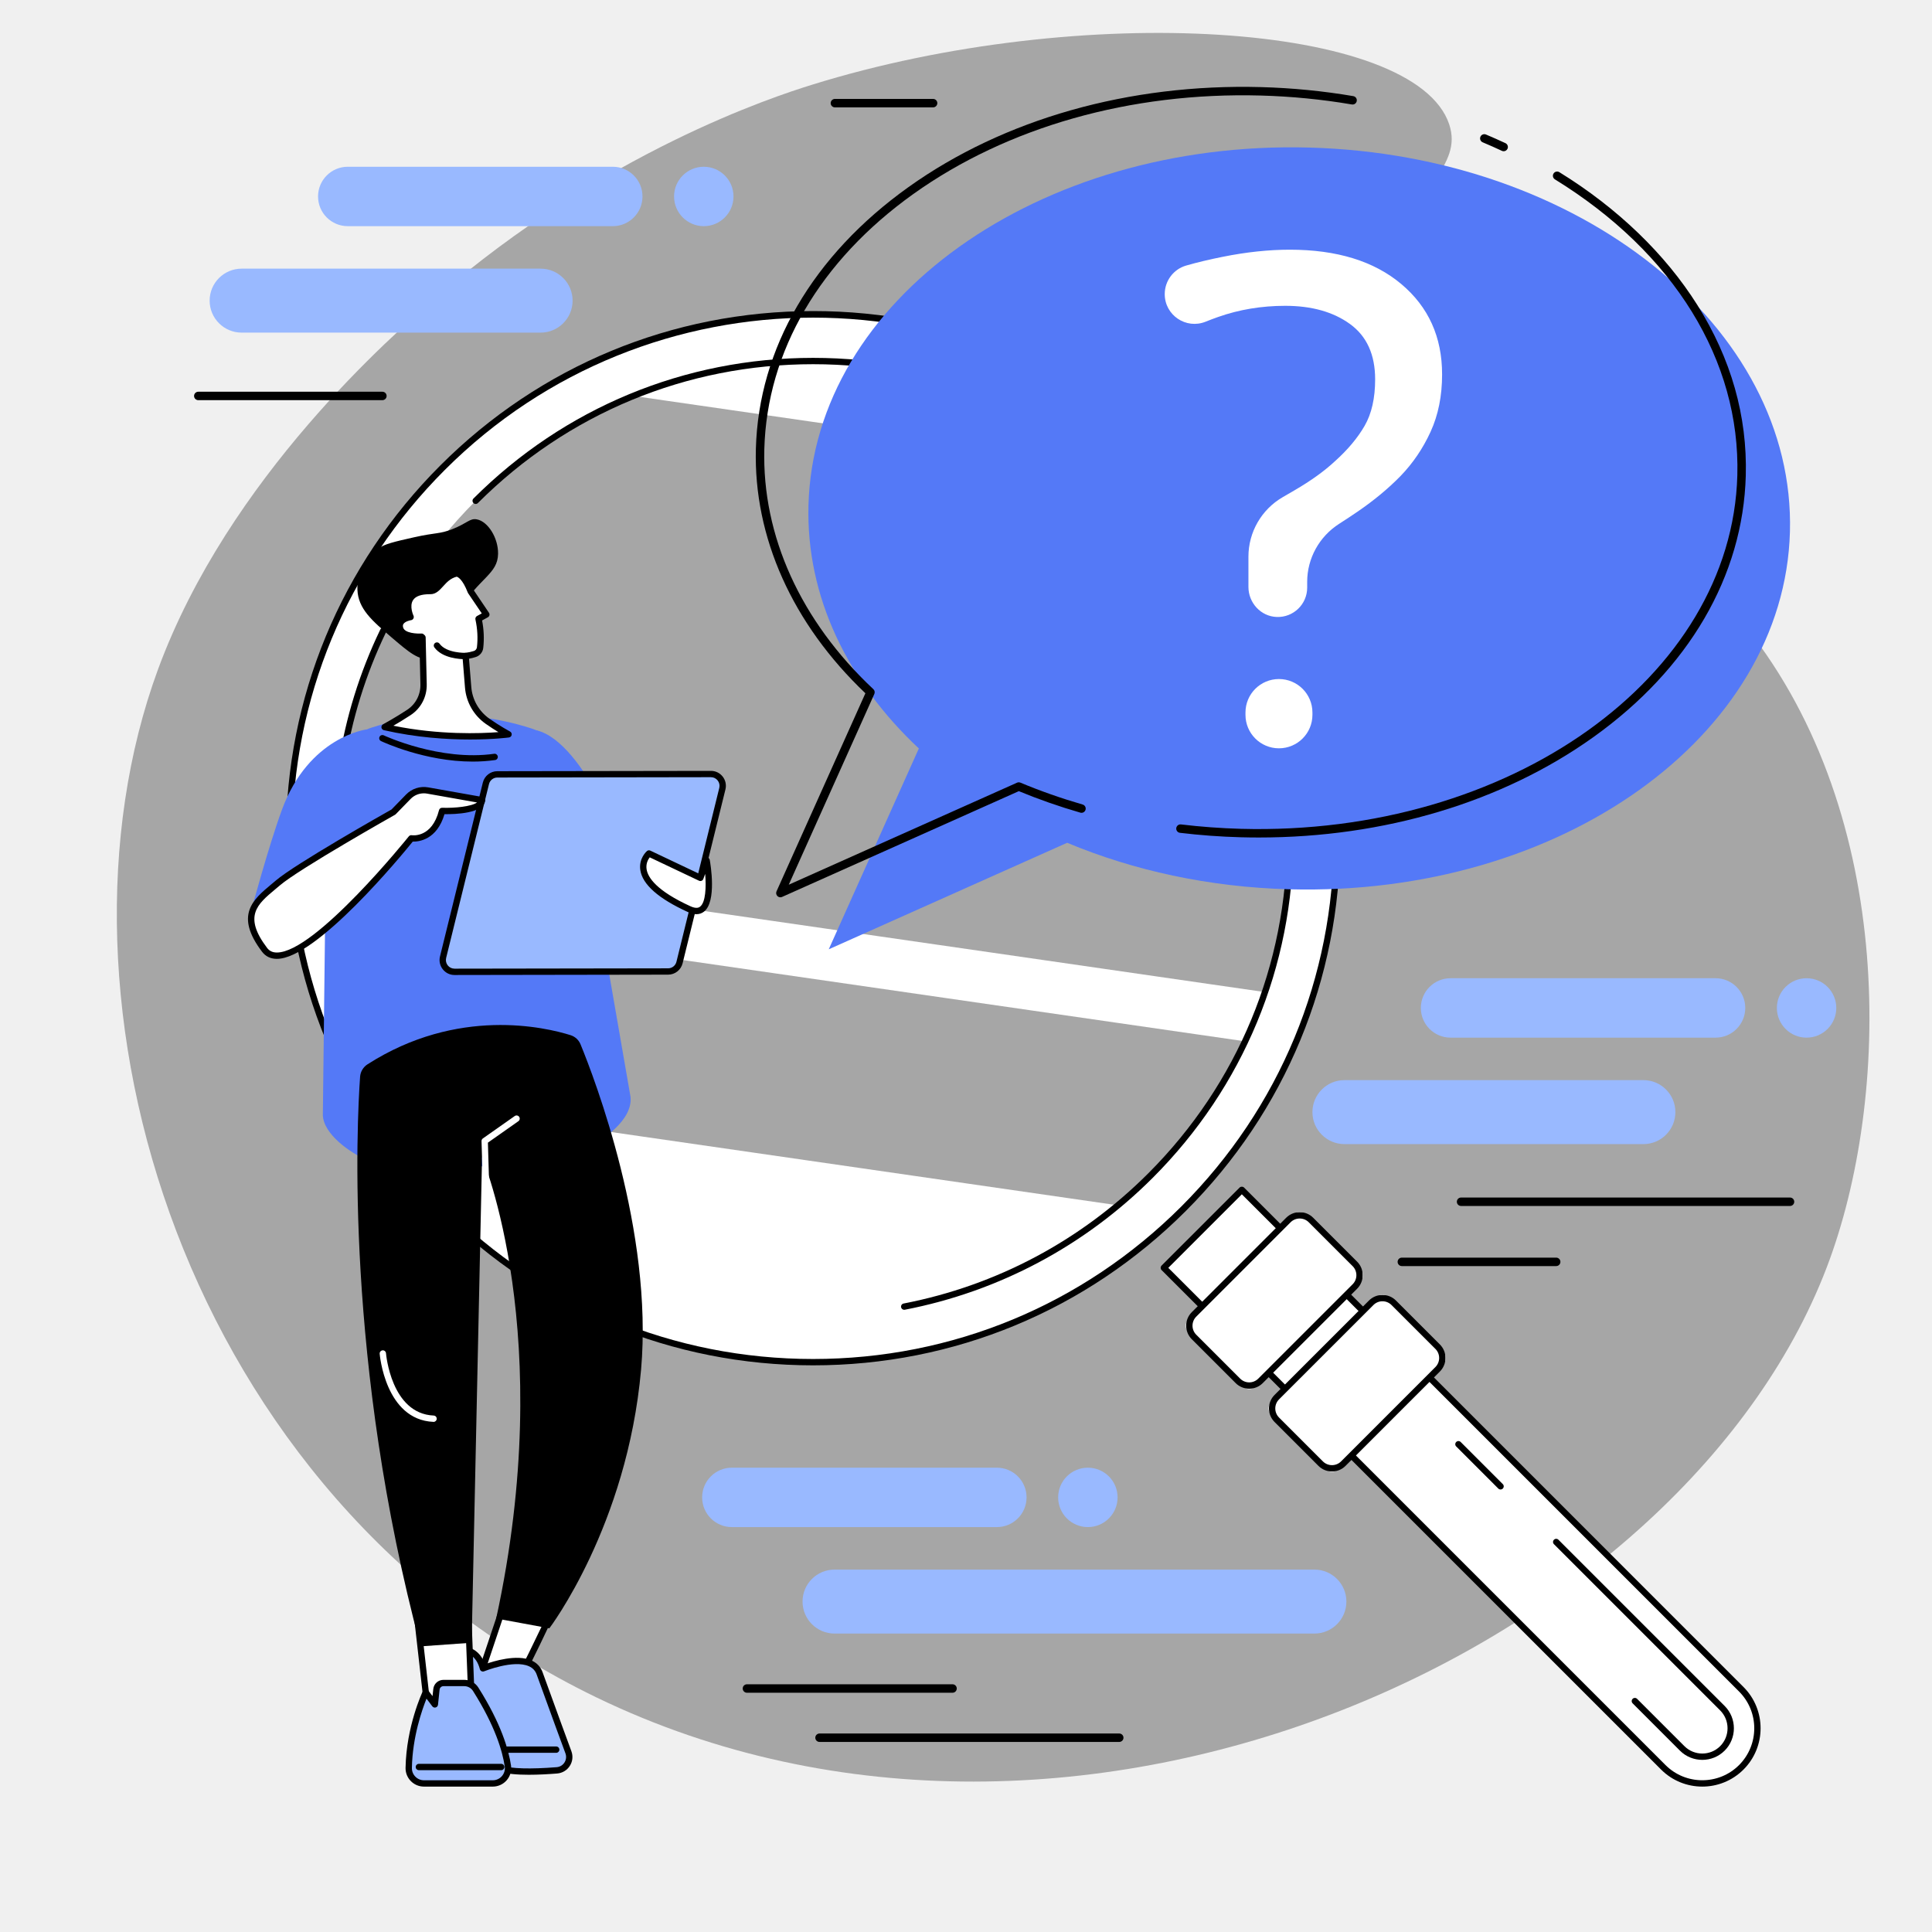
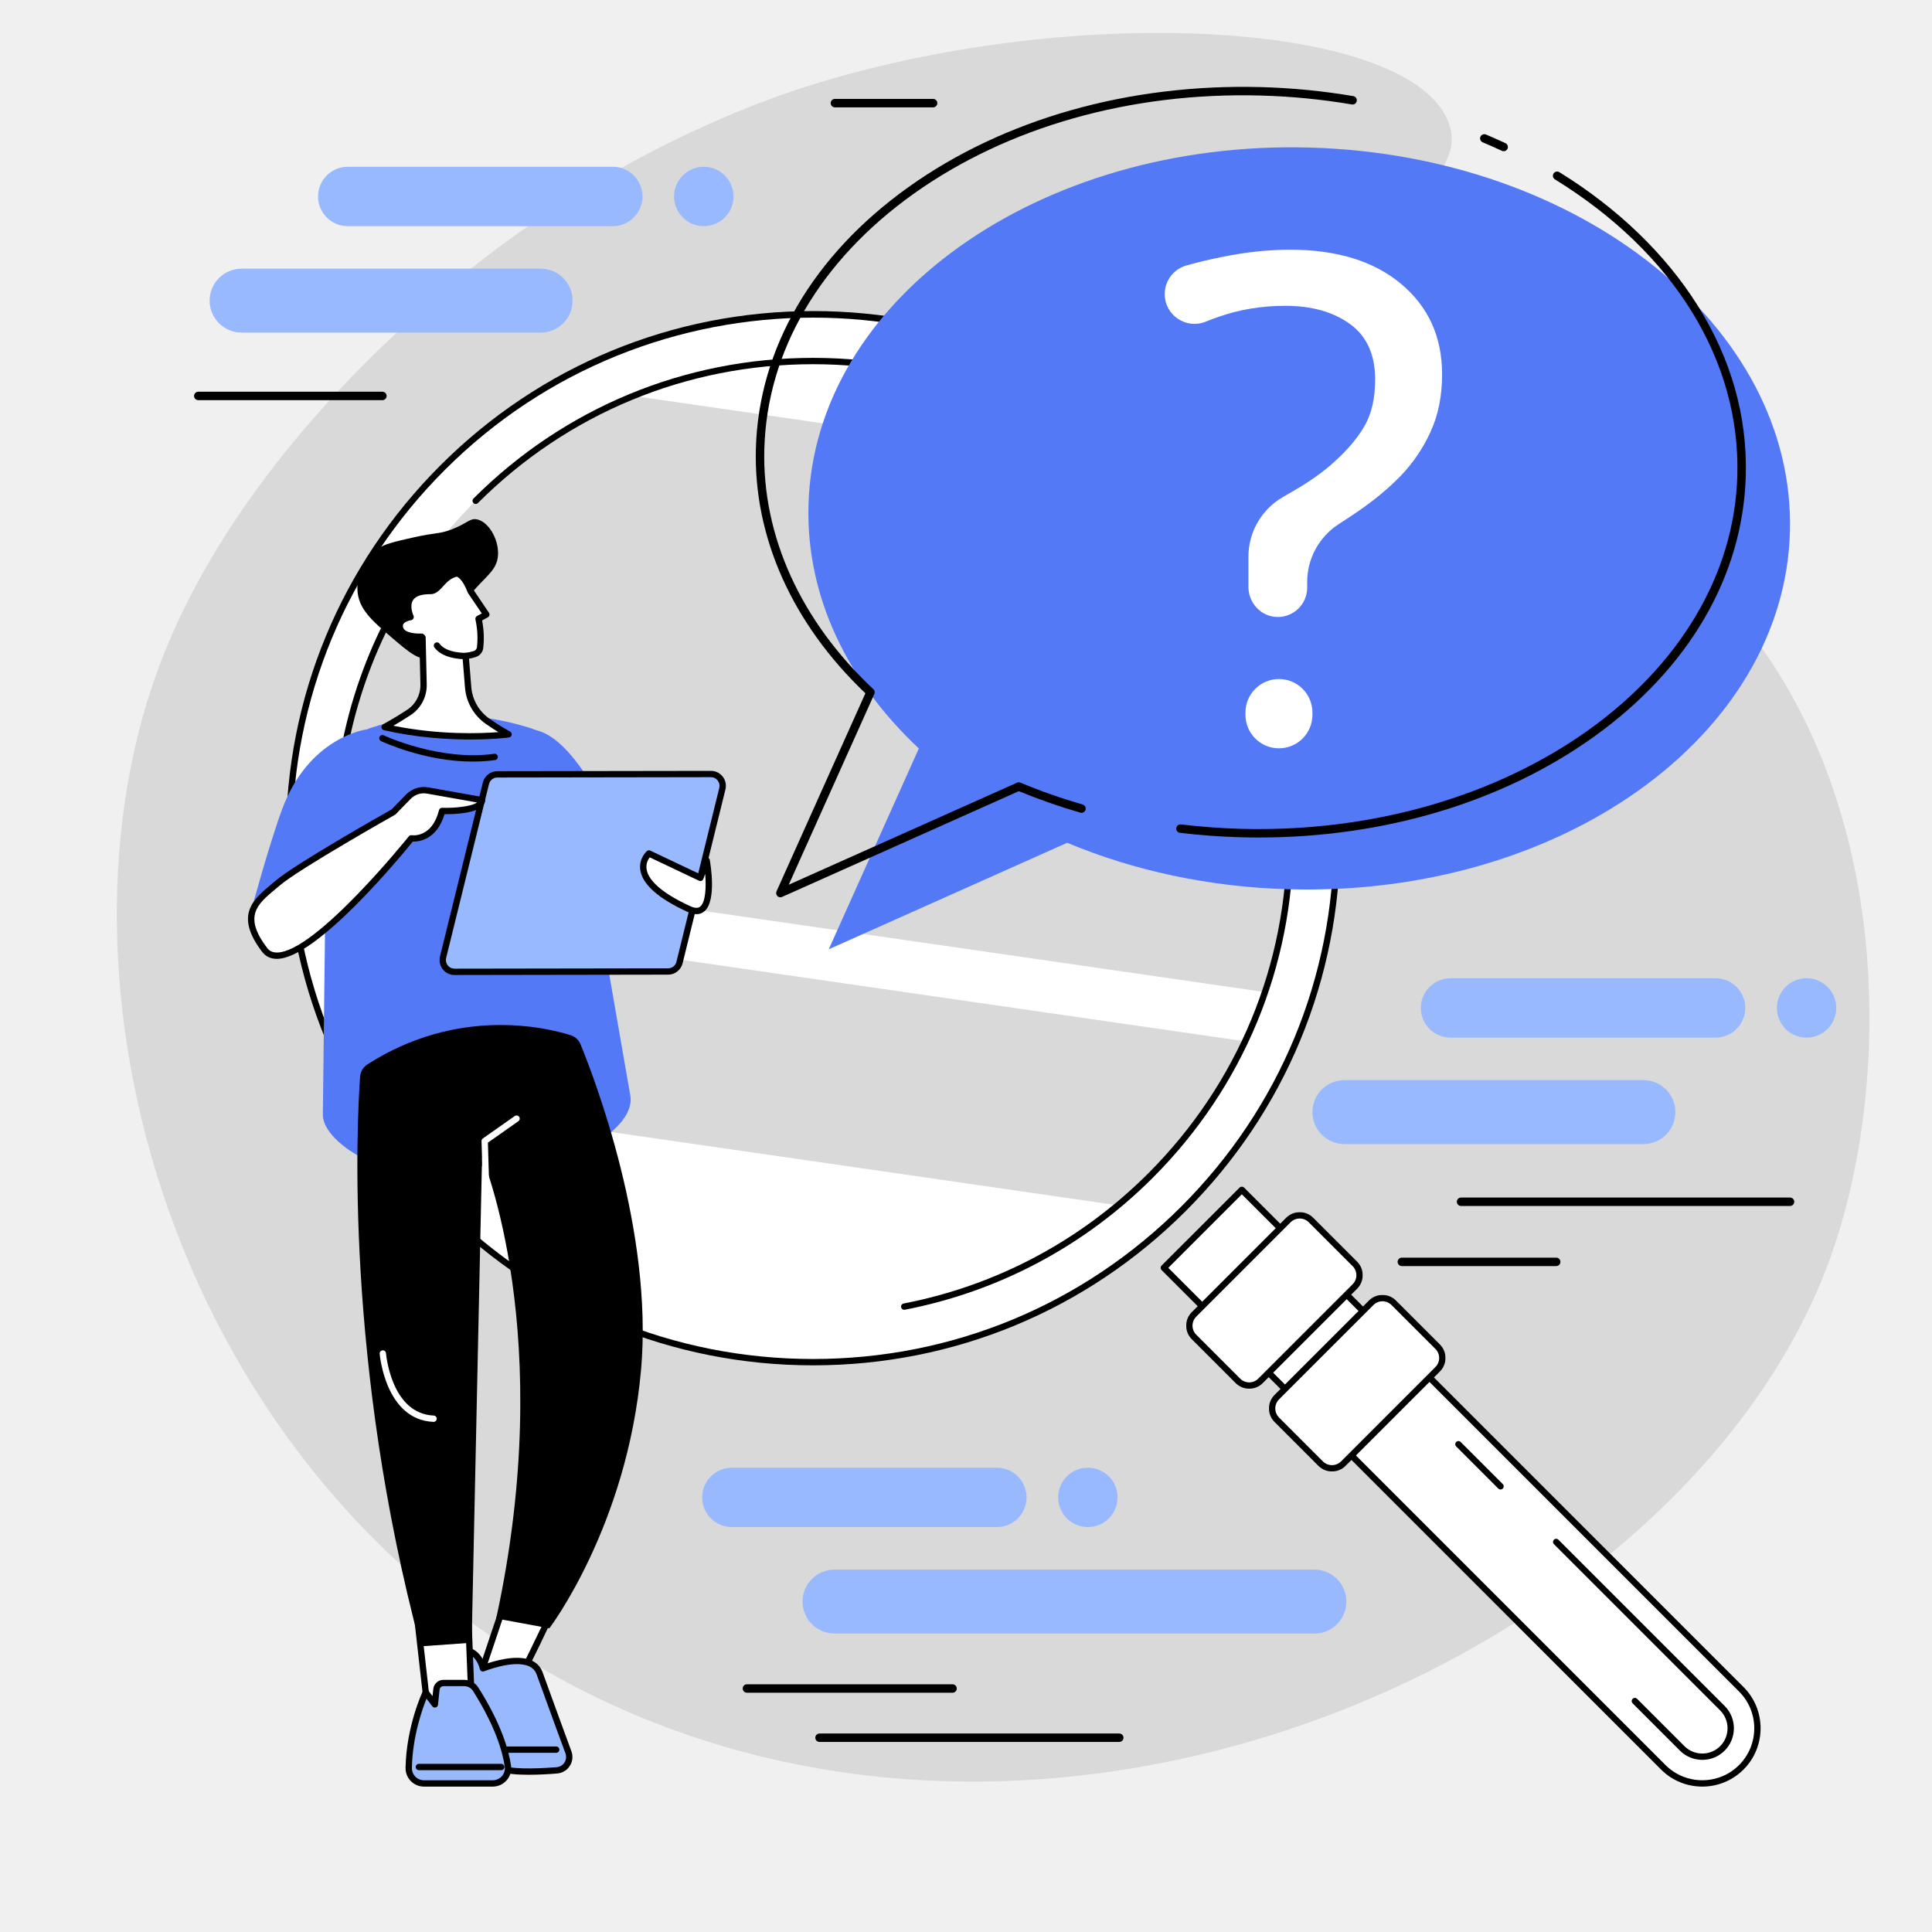
<svg xmlns="http://www.w3.org/2000/svg" width="500" zoomAndPan="magnify" viewBox="0 0 375 375" height="500" preserveAspectRatio="xMidYMid meet" version="1.0">
-   <path fill="#a6a6a6" d="M 157.57 16.461 C 150.16 18.762 117.289 29.473 84.465 57.891 C 76.516 64.77 44.371 92.598 30.641 130.004 C 7.266 193.68 35.234 290.551 115.797 329.48 C 209.633 374.824 328.164 319.012 355.195 244.316 C 367.188 211.191 367.73 156.254 337.523 120.031 C 313.215 90.875 271.645 77.023 273.254 49.449 C 274.031 36.168 284.074 32.496 281.289 24.133 C 274.68 4.293 209.93 0.176 157.57 16.461 " fill-opacity="1" fill-rule="nonzero" />
+   <path fill="#d9d9d9" d="M 157.57 16.461 C 150.16 18.762 117.289 29.473 84.465 57.891 C 76.516 64.77 44.371 92.598 30.641 130.004 C 7.266 193.68 35.234 290.551 115.797 329.48 C 209.633 374.824 328.164 319.012 355.195 244.316 C 367.188 211.191 367.73 156.254 337.523 120.031 C 313.215 90.875 271.645 77.023 273.254 49.449 C 274.031 36.168 284.074 32.496 281.289 24.133 C 274.68 4.293 209.93 0.176 157.57 16.461 " fill-opacity="1" fill-rule="nonzero" />
  <path fill="#ffffff" d="M 85.906 234.605 C 125.621 274.324 190.02 274.324 229.734 234.605 C 269.453 194.891 269.453 130.492 229.734 90.777 C 190.02 51.059 125.621 51.059 85.906 90.777 C 46.188 130.492 46.188 194.891 85.906 234.605 " fill-opacity="1" fill-rule="nonzero" />
  <path fill="#000000" d="M 157.82 61.652 C 131.934 61.652 106.047 71.504 86.34 91.211 C 67.246 110.305 56.73 135.691 56.73 162.691 C 56.73 189.695 67.246 215.078 86.34 234.172 C 105.434 253.266 130.816 263.781 157.82 263.781 C 184.82 263.781 210.207 253.266 229.301 234.172 C 248.395 215.078 258.91 189.695 258.91 162.691 C 258.91 135.691 248.395 110.305 229.301 91.211 C 209.59 71.504 183.707 61.652 157.82 61.652 Z M 157.82 265.012 C 130.488 265.012 104.797 254.367 85.469 235.043 C 66.145 215.715 55.5 190.023 55.5 162.691 C 55.5 135.359 66.145 109.668 85.469 90.34 C 104.797 71.016 130.488 60.375 157.82 60.375 C 185.148 60.375 210.844 71.016 230.172 90.34 C 249.496 109.668 260.137 135.359 260.137 162.691 C 260.137 190.023 249.496 215.715 230.172 235.043 C 210.844 254.367 185.148 265.012 157.82 265.012 " fill-opacity="1" fill-rule="nonzero" />
  <path fill="#ffffff" d="M 337.984 343.027 C 342.164 338.848 342.164 332.07 337.984 327.887 L 241.039 230.941 L 225.898 246.086 L 322.844 343.027 C 327.023 347.211 333.805 347.211 337.984 343.027 " fill-opacity="1" fill-rule="nonzero" />
  <path fill="#000000" d="M 226.766 246.086 L 323.277 342.598 C 327.211 346.527 333.617 346.527 337.551 342.598 C 341.484 338.66 341.484 332.258 337.551 328.324 L 241.039 231.812 Z M 330.414 346.777 C 327.516 346.777 324.613 345.672 322.41 343.465 L 225.461 246.52 C 225.223 246.277 225.223 245.891 225.461 245.648 L 240.605 230.508 C 240.836 230.277 241.242 230.277 241.473 230.508 L 338.418 327.453 C 342.832 331.867 342.832 339.051 338.418 343.465 C 336.211 345.672 333.312 346.777 330.414 346.777 " fill-opacity="1" fill-rule="nonzero" />
  <path fill="#ffffff" d="M 291.258 288.496 L 283.086 280.324 L 291.258 288.496 " fill-opacity="1" fill-rule="nonzero" />
  <path fill="#000000" d="M 291.258 289.109 C 291.102 289.109 290.941 289.051 290.82 288.93 L 282.648 280.758 C 282.406 280.52 282.406 280.129 282.648 279.891 C 282.887 279.648 283.277 279.648 283.52 279.891 L 291.691 288.062 C 291.934 288.305 291.934 288.691 291.691 288.93 C 291.57 289.051 291.414 289.109 291.258 289.109 " fill-opacity="1" fill-rule="nonzero" />
  <path fill="#ffffff" d="M 317.328 330.18 L 326.512 339.363 C 328.66 341.516 332.164 341.516 334.316 339.363 C 336.469 337.211 336.469 333.707 334.312 331.555 L 302.055 299.297 L 317.328 330.18 " fill-opacity="1" fill-rule="nonzero" />
  <path fill="#000000" d="M 330.414 341.59 C 328.844 341.59 327.27 340.992 326.074 339.797 L 316.891 330.613 C 316.652 330.375 316.652 329.984 316.891 329.746 C 317.133 329.504 317.523 329.504 317.762 329.746 L 326.945 338.926 C 328.859 340.84 331.969 340.84 333.883 338.926 C 335.793 337.016 335.793 333.902 333.883 331.988 L 301.625 299.73 C 301.379 299.488 301.379 299.102 301.625 298.863 C 301.859 298.621 302.25 298.621 302.492 298.863 L 334.75 331.121 C 337.145 333.512 337.145 337.406 334.754 339.797 C 333.555 340.992 331.984 341.59 330.414 341.59 " fill-opacity="1" fill-rule="nonzero" />
  <path fill="#ffffff" d="M 243.465 269.223 L 264.176 248.508 C 264.727 247.961 264.727 247.07 264.176 246.52 L 253.262 235.605 C 252.711 235.055 251.82 235.055 251.273 235.605 L 230.555 256.32 C 230.012 256.867 230.012 257.758 230.555 258.309 L 241.477 269.223 C 242.023 269.773 242.914 269.773 243.465 269.223 " fill-opacity="1" fill-rule="nonzero" />
  <path fill="#000000" d="M 252.27 236.512 C 251.605 236.512 250.98 236.77 250.508 237.238 L 232.195 255.555 C 231.223 256.523 231.223 258.102 232.195 259.07 L 240.715 267.59 C 241.684 268.562 243.258 268.562 244.227 267.59 L 262.547 249.273 C 263.516 248.305 263.516 246.727 262.547 245.758 L 254.027 237.238 C 253.555 236.77 252.934 236.512 252.27 236.512 Z M 242.469 269.547 C 241.52 269.547 240.566 269.184 239.844 268.461 L 231.324 259.941 C 229.875 258.492 229.875 256.137 231.324 254.688 L 249.641 236.371 C 250.344 235.668 251.273 235.281 252.27 235.281 C 253.262 235.281 254.195 235.668 254.895 236.371 L 263.414 244.887 C 264.863 246.336 264.863 248.695 263.414 250.145 L 245.098 268.461 C 244.375 269.184 243.422 269.547 242.469 269.547 " fill-opacity="1" fill-rule="nonzero" />
  <path fill="#ffffff" d="M 259.531 285.293 L 280.246 264.578 C 280.797 264.027 280.797 263.141 280.246 262.59 L 269.328 251.672 C 268.777 251.125 267.887 251.125 267.34 251.672 L 246.625 272.387 C 246.078 272.938 246.078 273.824 246.625 274.375 L 257.543 285.293 C 258.094 285.84 258.98 285.84 259.531 285.293 " fill-opacity="1" fill-rule="nonzero" />
  <path fill="#000000" d="M 268.332 252.574 C 267.672 252.574 267.047 252.836 266.578 253.305 L 248.258 271.621 C 247.289 272.59 247.289 274.168 248.258 275.141 L 256.777 283.66 C 257.746 284.625 259.324 284.629 260.297 283.66 L 260.73 284.094 L 260.297 283.66 L 278.613 265.34 C 279.582 264.371 279.582 262.793 278.613 261.824 L 270.094 253.305 C 269.625 252.836 268.996 252.574 268.332 252.574 Z M 258.535 285.613 C 257.586 285.613 256.633 285.254 255.91 284.527 L 247.391 276.008 C 245.941 274.559 245.941 272.203 247.391 270.754 L 265.707 252.438 C 266.406 251.734 267.34 251.348 268.332 251.348 C 269.328 251.348 270.262 251.734 270.961 252.438 L 279.48 260.957 C 280.93 262.406 280.93 264.762 279.48 266.211 L 261.164 284.527 C 260.441 285.254 259.488 285.613 258.535 285.613 " fill-opacity="1" fill-rule="nonzero" />
-   <path fill="#a6a6a6" d="M 66.277 176.762 L 241.648 202.117 C 237.215 211.551 231.105 220.387 223.309 228.18 C 221.27 230.223 219.156 232.141 216.98 233.949 L 80.879 214.27 C 73.16 202.785 68.293 189.949 66.277 176.762 " fill-opacity="1" fill-rule="nonzero" />
-   <path fill="#a6a6a6" d="M 92.328 97.203 C 101.371 88.16 111.82 81.379 122.969 76.855 L 215.512 90.234 C 218.203 92.387 220.812 94.703 223.309 97.203 C 249.102 122.992 256.492 160.211 245.504 192.562 L 65.285 166.504 C 64.266 141.547 73.273 116.254 92.328 97.203 " fill-opacity="1" fill-rule="nonzero" />
+   <path fill="#d9d9d9" d="M 66.277 176.762 L 241.648 202.117 C 237.215 211.551 231.105 220.387 223.309 228.18 C 221.27 230.223 219.156 232.141 216.98 233.949 L 80.879 214.27 C 73.16 202.785 68.293 189.949 66.277 176.762 " fill-opacity="1" fill-rule="nonzero" />
+   <path fill="#d9d9d9" d="M 92.328 97.203 C 101.371 88.16 111.82 81.379 122.969 76.855 L 215.512 90.234 C 218.203 92.387 220.812 94.703 223.309 97.203 C 249.102 122.992 256.492 160.211 245.504 192.562 L 65.285 166.504 C 64.266 141.547 73.273 116.254 92.328 97.203 " fill-opacity="1" fill-rule="nonzero" />
  <path fill="#000000" d="M 66.285 149.16 C 66.254 149.16 66.223 149.156 66.191 149.152 C 65.855 149.102 65.625 148.789 65.676 148.453 C 67.078 139.32 69.816 130.484 73.816 122.195 C 73.961 121.887 74.332 121.762 74.637 121.906 C 74.941 122.055 75.07 122.422 74.922 122.727 C 70.977 130.91 68.277 139.625 66.891 148.637 C 66.844 148.941 66.582 149.16 66.285 149.16 " fill-opacity="1" fill-rule="nonzero" />
  <path fill="#000000" d="M 175.508 254.23 C 175.219 254.23 174.961 254.023 174.902 253.73 C 174.84 253.398 175.059 253.074 175.391 253.012 C 193.418 249.52 209.836 240.785 222.875 227.746 C 240.25 210.371 249.824 187.266 249.824 162.691 C 249.824 138.117 240.25 115.012 222.875 97.637 C 205.496 80.262 182.391 70.691 157.82 70.691 C 133.246 70.691 110.141 80.262 92.762 97.637 C 92.523 97.879 92.133 97.879 91.895 97.637 C 91.656 97.398 91.656 97.008 91.895 96.766 C 109.504 79.16 132.918 69.461 157.82 69.461 C 182.719 69.461 206.137 79.16 223.742 96.766 C 241.352 114.375 251.051 137.789 251.051 162.691 C 251.051 187.594 241.352 211.008 223.742 228.617 C 210.531 241.828 193.895 250.68 175.625 254.219 C 175.586 254.227 175.547 254.23 175.508 254.23 " fill-opacity="1" fill-rule="nonzero" />
  <path fill="#5479f7" d="M 254.133 28.641 C 201.527 27.211 158.008 58.281 156.926 98.035 C 156.441 115.824 164.543 132.336 178.348 145.281 L 160.859 184.258 L 207.137 163.582 C 219.988 168.957 234.625 172.188 250.219 172.609 C 302.824 174.039 346.34 142.973 347.426 103.215 C 348.504 63.461 306.734 30.07 254.133 28.641 " fill-opacity="1" fill-rule="nonzero" />
  <path fill="#000000" d="M 291.863 29.355 C 291.746 29.355 291.629 29.328 291.516 29.277 C 290.297 28.707 289.043 28.148 287.785 27.621 C 287.371 27.445 287.172 26.965 287.348 26.547 C 287.523 26.129 288.004 25.938 288.422 26.109 C 289.695 26.648 290.973 27.211 292.211 27.789 C 292.617 27.984 292.793 28.473 292.605 28.879 C 292.465 29.18 292.168 29.355 291.863 29.355 " fill-opacity="1" fill-rule="nonzero" />
  <path fill="#000000" d="M 244.34 162.559 C 243.164 162.559 241.988 162.543 240.805 162.512 C 236.867 162.406 232.906 162.113 229.027 161.648 C 228.582 161.598 228.262 161.188 228.312 160.738 C 228.371 160.289 228.777 159.965 229.227 160.02 C 233.051 160.48 236.961 160.766 240.852 160.875 C 292.91 162.293 336.148 131.516 337.215 92.273 C 337.82 70 324.914 49.055 301.809 34.816 C 301.422 34.578 301.301 34.074 301.539 33.688 C 301.777 33.301 302.281 33.184 302.668 33.418 C 313.953 40.375 323.215 49.293 329.449 59.199 C 336.004 69.621 339.168 80.762 338.855 92.32 C 338.324 111.809 327.805 129.848 309.227 143.109 C 291.578 155.707 268.652 162.559 244.34 162.559 " fill-opacity="1" fill-rule="nonzero" />
  <path fill="#000000" d="M 151.473 174.164 C 151.258 174.164 151.047 174.078 150.891 173.922 C 150.648 173.68 150.582 173.316 150.723 173.008 L 167.973 134.562 C 153.793 121.078 146.25 104.242 146.715 87.098 C 147.246 67.605 157.766 49.57 176.34 36.312 C 194.844 23.102 219.145 16.211 244.762 16.906 C 250.797 17.07 256.824 17.66 262.68 18.66 C 263.121 18.738 263.422 19.16 263.344 19.605 C 263.27 20.051 262.848 20.352 262.402 20.277 C 256.621 19.289 250.676 18.707 244.719 18.543 C 219.469 17.855 195.508 24.641 177.293 37.645 C 159.148 50.602 148.871 68.18 148.355 87.145 C 147.898 103.98 155.414 120.543 169.52 133.77 C 169.777 134.008 169.848 134.383 169.707 134.703 L 153.098 171.719 L 197.41 151.918 C 197.617 151.824 197.852 151.824 198.059 151.91 C 201.945 153.535 206.012 154.961 210.145 156.16 C 210.578 156.285 210.828 156.738 210.703 157.176 C 210.578 157.609 210.121 157.863 209.691 157.734 C 205.613 156.555 201.602 155.152 197.754 153.562 L 151.805 174.09 C 151.699 174.137 151.582 174.164 151.473 174.164 " fill-opacity="1" fill-rule="nonzero" />
  <path fill="#ffffff" d="M 248.242 131.801 C 244.652 131.801 241.746 134.711 241.746 138.301 L 241.746 138.746 C 241.746 142.336 244.652 145.246 248.242 145.246 C 251.832 145.246 254.742 142.336 254.742 138.746 L 254.742 138.301 C 254.742 134.711 251.832 131.801 248.242 131.801 " fill-opacity="1" fill-rule="nonzero" />
  <path fill="#ffffff" d="M 271.98 55.125 C 266.691 50.684 259.48 48.465 250.348 48.465 C 246.27 48.465 241.945 48.922 237.383 49.836 C 234.73 50.363 232.348 50.934 230.234 51.543 C 227.766 52.254 226.074 54.52 226.074 57.086 C 226.074 61.18 230.207 63.965 234.008 62.441 C 234.852 62.105 235.676 61.789 236.426 61.527 C 240.523 60.082 244.867 59.359 249.457 59.359 C 254.594 59.359 258.793 60.539 262.039 62.895 C 265.289 65.254 266.914 68.832 266.914 73.629 C 266.914 77.285 266.234 80.289 264.875 82.648 C 263.516 85.004 261.602 87.285 259.141 89.496 C 257.102 91.406 254.48 93.297 251.273 95.164 C 250.492 95.621 249.727 96.066 248.969 96.504 C 244.855 98.891 242.32 103.289 242.32 108.047 L 242.32 113.918 C 242.32 117.012 244.723 119.645 247.812 119.754 C 251.059 119.871 253.723 117.273 253.723 114.059 L 253.723 112.941 C 253.723 108.371 256.078 104.133 259.934 101.668 C 261.184 100.871 262.406 100.059 263.602 99.242 C 266.699 97.117 269.441 94.848 271.816 92.426 C 274.238 89.922 276.195 87.043 277.68 83.793 C 279.168 80.543 279.91 76.84 279.91 72.676 C 279.91 65.41 277.266 59.562 271.98 55.125 " fill-opacity="1" fill-rule="nonzero" />
  <path fill="#000000" d="M 83.5 127.789 C 81.391 128.316 79.324 126.555 76.121 123.82 C 72.23 120.5 69.516 118.184 69.375 114.457 C 69.246 111.184 71.148 108.141 73.344 106.52 C 74.602 105.59 76.508 105.156 80.324 104.297 C 84.695 103.312 85.254 103.703 87.785 102.711 C 90.734 101.555 91.191 100.551 92.547 100.805 C 94.742 101.219 96.719 104.453 96.676 107.473 C 96.617 111.465 93.062 112.066 89.055 118.582 C 85.707 124.031 86.008 127.164 83.5 127.789 " fill-opacity="1" fill-rule="nonzero" />
  <path fill="#5479f7" d="M 72.121 141.23 C 79.25 138.902 90.109 137.234 103.094 141.371 C 107.824 142.875 111.223 147.043 111.805 151.977 L 122.379 212.863 C 122.902 217.293 116.988 221.598 112.82 223.176 C 108.465 224.824 101.883 226.387 92.562 226.387 C 82.574 226.387 75.312 226.965 71.258 225.191 C 67.895 223.719 62.832 220.156 62.664 216.488 L 63.398 153.902 C 63.133 148.195 66.691 143 72.121 141.23 " fill-opacity="1" fill-rule="nonzero" />
  <path fill="#5479f7" d="M 122.059 167.391 C 122.059 167.391 113.617 144.008 104.152 141.762 L 108.965 174.895 L 122.059 167.391 " fill-opacity="1" fill-rule="nonzero" />
  <path fill="#5479f7" d="M 48.742 176.824 C 48.742 176.824 52.121 164.27 54.711 157.203 C 59.949 142.934 71.16 141.586 71.16 141.586 L 71.16 176.723 L 48.742 176.824 " fill-opacity="1" fill-rule="nonzero" />
  <path fill="#000000" d="M 91.758 147.824 C 82.484 147.824 74.352 144.027 73.957 143.844 C 73.652 143.699 73.52 143.332 73.668 143.023 C 73.812 142.715 74.18 142.586 74.484 142.73 C 74.594 142.781 85.367 147.805 95.922 146.309 C 96.254 146.262 96.566 146.496 96.617 146.832 C 96.664 147.168 96.43 147.48 96.094 147.527 C 94.637 147.73 93.184 147.824 91.758 147.824 " fill-opacity="1" fill-rule="nonzero" />
  <path fill="#99b9ff" d="M 88.223 188.629 L 129.676 188.566 C 130.727 188.566 131.641 187.848 131.895 186.828 L 140.211 153.07 C 140.566 151.629 139.473 150.238 137.988 150.238 L 96.531 150.301 C 95.48 150.305 94.566 151.02 94.316 152.043 L 86 185.797 C 85.645 187.238 86.734 188.633 88.223 188.629 " fill-opacity="1" fill-rule="nonzero" />
  <path fill="#000000" d="M 137.992 150.852 C 137.988 150.852 137.988 150.852 137.988 150.852 L 96.531 150.918 C 95.762 150.918 95.098 151.441 94.914 152.188 L 86.594 185.945 C 86.473 186.445 86.586 186.969 86.902 187.375 C 87.223 187.781 87.703 188.016 88.219 188.016 C 88.219 188.016 88.219 188.016 88.223 188.016 L 129.676 187.953 C 130.445 187.949 131.113 187.426 131.297 186.68 L 139.613 152.926 C 139.738 152.422 139.625 151.902 139.305 151.492 C 138.988 151.086 138.508 150.852 137.992 150.852 Z M 88.219 189.246 C 87.32 189.246 86.488 188.84 85.938 188.133 C 85.383 187.426 85.188 186.523 85.402 185.648 L 93.719 151.895 C 94.039 150.598 95.195 149.688 96.531 149.688 L 137.984 149.625 C 137.988 149.625 137.988 149.625 137.992 149.625 C 138.887 149.625 139.719 150.027 140.273 150.734 C 140.828 151.441 141.023 152.348 140.809 153.219 L 132.492 186.977 C 132.172 188.27 131.016 189.18 129.68 189.18 L 88.223 189.246 C 88.223 189.246 88.219 189.246 88.219 189.246 " fill-opacity="1" fill-rule="nonzero" />
  <path fill="#ffffff" d="M 137.156 167.012 L 135.941 170.391 L 125.969 165.66 C 125.969 165.66 120.492 170.414 133.789 176.477 C 139.332 179.004 137.156 167.012 137.156 167.012 " fill-opacity="1" fill-rule="nonzero" />
  <path fill="#000000" d="M 126.113 166.41 C 125.801 166.809 125.336 167.613 125.5 168.707 C 125.746 170.332 127.43 172.898 134.043 175.918 C 135.258 176.469 135.734 176.098 135.891 175.977 C 136.965 175.141 137.09 172.223 136.875 169.621 L 136.52 170.598 C 136.465 170.762 136.34 170.895 136.18 170.961 C 136.016 171.027 135.836 171.023 135.68 170.949 Z M 135.18 177.445 C 134.68 177.445 134.129 177.305 133.535 177.035 C 127.801 174.422 124.688 171.672 124.281 168.863 C 123.957 166.621 125.5 165.254 125.566 165.195 C 125.75 165.035 126.012 165 126.23 165.105 L 135.594 169.547 L 136.578 166.809 C 136.672 166.547 136.93 166.379 137.207 166.402 C 137.484 166.426 137.711 166.629 137.762 166.902 C 137.91 167.727 139.148 175 136.645 176.949 C 136.219 177.277 135.73 177.445 135.18 177.445 " fill-opacity="1" fill-rule="nonzero" />
  <path fill="#ffffff" d="M 76.375 157.609 C 76.375 157.609 57.758 168.098 53.918 171.387 C 50.078 174.68 45.914 177.176 51.344 184.352 C 56.773 191.527 79.832 162.723 79.832 162.723 C 79.832 162.723 84.273 163.449 85.812 157.402 C 85.812 157.402 93.305 157.66 93.574 155.309 L 83.004 153.434 C 81.637 153.191 80.238 153.641 79.27 154.637 L 76.375 157.609 " fill-opacity="1" fill-rule="nonzero" />
  <path fill="#000000" d="M 76.375 157.609 L 76.383 157.609 Z M 82.27 153.984 C 81.312 153.984 80.391 154.367 79.711 155.062 L 76.816 158.035 C 76.777 158.078 76.73 158.113 76.68 158.141 C 76.492 158.246 58.07 168.641 54.32 171.855 C 54.02 172.109 53.719 172.363 53.422 172.609 C 49.934 175.523 47.18 177.828 51.836 183.98 C 52.285 184.578 52.895 184.875 53.695 184.883 C 53.711 184.883 53.73 184.883 53.746 184.883 C 61.215 184.887 79.172 162.562 79.352 162.336 C 79.492 162.164 79.715 162.078 79.934 162.117 C 80.09 162.141 83.844 162.645 85.215 157.25 C 85.285 156.973 85.527 156.773 85.832 156.789 C 88.258 156.871 91.512 156.547 92.598 155.758 L 82.895 154.039 C 82.688 154 82.477 153.984 82.27 153.984 Z M 53.738 186.113 C 53.719 186.113 53.699 186.113 53.68 186.113 C 52.492 186.098 51.539 185.629 50.855 184.723 C 45.492 177.637 49.121 174.602 52.633 171.668 C 52.926 171.422 53.223 171.172 53.52 170.922 C 57.273 167.703 74.512 157.953 75.996 157.117 L 78.828 154.207 C 79.941 153.066 81.543 152.551 83.109 152.828 L 93.68 154.703 C 94 154.762 94.219 155.055 94.184 155.375 C 93.895 157.902 88.301 158.059 86.277 158.027 C 84.797 163.035 81.27 163.383 80.113 163.355 C 77.988 165.98 61.441 186.113 53.738 186.113 " fill-opacity="1" fill-rule="nonzero" />
  <path fill="#ffffff" d="M 98.5 309.461 L 92.324 327.879 C 92.324 327.879 99.051 327.305 99.695 327.43 C 100.336 327.559 108.203 310.633 108.203 310.633 L 98.5 309.461 " fill-opacity="1" fill-rule="nonzero" />
  <path fill="#000000" d="M 99.781 326.82 C 99.789 326.824 99.801 326.824 99.809 326.828 C 99.801 326.824 99.789 326.824 99.781 326.82 Z M 98.922 310.133 L 93.207 327.191 C 95.086 327.035 98.34 326.789 99.477 326.805 C 100.453 325.496 104.582 316.934 107.285 311.141 Z M 92.324 328.492 C 92.137 328.492 91.961 328.41 91.844 328.262 C 91.715 328.098 91.676 327.883 91.742 327.684 L 97.918 309.266 C 98.008 308.988 98.281 308.812 98.574 308.852 L 108.273 310.023 C 108.469 310.047 108.645 310.164 108.738 310.336 C 108.836 310.508 108.844 310.715 108.758 310.891 C 108.738 310.934 106.766 315.176 104.742 319.348 C 100.441 328.203 100.172 328.152 99.574 328.035 C 99.145 327.973 95.574 328.219 92.379 328.492 C 92.359 328.492 92.344 328.492 92.324 328.492 " fill-opacity="1" fill-rule="nonzero" />
  <path fill="#99b9ff" d="M 93.738 323.832 C 93.738 323.832 103.023 320.023 104.742 324.805 C 106.926 330.879 110.34 340.148 110.34 340.148 C 110.918 341.762 109.805 343.48 108.098 343.621 C 104.703 343.891 99.645 344.113 97.285 343.289 C 93.562 341.98 87.387 330.199 87.387 330.199 L 89.293 320.176 C 89.293 320.176 92.66 319.703 93.738 323.832 " fill-opacity="1" fill-rule="nonzero" />
  <path fill="#000000" d="M 88.031 330.102 C 89.809 333.453 94.68 341.723 97.488 342.707 C 99.207 343.309 102.957 343.414 108.047 343.008 C 108.672 342.957 109.223 342.629 109.559 342.105 C 109.898 341.578 109.969 340.941 109.762 340.355 C 109.727 340.27 106.32 331.02 104.164 325.012 C 103.895 324.27 103.406 323.746 102.664 323.418 C 99.68 322.09 94.031 324.379 93.973 324.398 C 93.809 324.465 93.625 324.461 93.465 324.379 C 93.305 324.305 93.191 324.156 93.145 323.988 C 92.426 321.23 90.633 320.812 89.805 320.773 Z M 102.633 344.48 C 100.438 344.48 98.387 344.324 97.082 343.867 C 93.242 342.52 87.488 331.715 86.844 330.484 C 86.777 330.363 86.758 330.223 86.785 330.086 L 88.688 320.062 C 88.738 319.805 88.945 319.605 89.207 319.566 C 89.242 319.562 92.75 319.117 94.137 323.023 C 95.793 322.43 100.316 321.031 103.164 322.297 C 104.215 322.762 104.938 323.535 105.32 324.594 C 107.477 330.598 110.883 339.844 110.914 339.934 C 111.258 340.891 111.141 341.922 110.594 342.77 C 110.047 343.617 109.152 344.152 108.145 344.234 C 106.445 344.371 104.484 344.48 102.633 344.48 " fill-opacity="1" fill-rule="nonzero" />
  <path fill="#000000" d="M 107.961 340.223 L 98.426 340.223 C 98.086 340.223 97.809 339.945 97.809 339.605 C 97.809 339.266 98.086 338.992 98.426 338.992 L 107.961 338.992 C 108.301 338.992 108.574 339.266 108.574 339.605 C 108.574 339.945 108.301 340.223 107.961 340.223 " fill-opacity="1" fill-rule="nonzero" />
  <path fill="#ffffff" d="M 80.996 313.984 L 83.094 332.516 L 91.531 330.199 L 90.883 313.508 L 80.996 313.984 " fill-opacity="1" fill-rule="nonzero" />
  <path fill="#000000" d="M 81.68 314.57 L 83.621 331.73 L 90.898 329.738 L 90.289 314.148 Z M 83.094 333.129 C 82.969 333.129 82.852 333.094 82.746 333.023 C 82.598 332.922 82.5 332.762 82.48 332.582 L 80.383 314.055 C 80.363 313.887 80.418 313.715 80.527 313.59 C 80.637 313.457 80.797 313.379 80.965 313.371 L 90.852 312.891 C 91.016 312.883 91.176 312.941 91.297 313.055 C 91.418 313.164 91.488 313.32 91.496 313.48 L 92.145 330.176 C 92.156 330.461 91.969 330.719 91.691 330.793 L 83.254 333.105 C 83.203 333.121 83.145 333.129 83.094 333.129 " fill-opacity="1" fill-rule="nonzero" />
  <path fill="#99b9ff" d="M 82.297 346.164 L 95.648 346.164 C 97.453 346.164 98.84 344.562 98.578 342.777 C 98.133 339.762 96.68 334.762 92.324 327.879 C 91.852 327.129 91.02 326.672 90.133 326.672 L 86.07 326.672 C 85.371 326.672 84.785 327.203 84.711 327.898 L 84.406 330.828 L 82.637 328.492 C 82.637 328.492 79.48 335.141 79.332 343.152 C 79.305 344.809 80.641 346.164 82.297 346.164 " fill-opacity="1" fill-rule="nonzero" />
  <path fill="#000000" d="M 82.785 329.707 C 81.941 331.805 80.059 337.117 79.949 343.164 C 79.938 343.797 80.176 344.395 80.621 344.848 C 81.066 345.301 81.66 345.551 82.297 345.551 L 95.648 345.551 C 96.332 345.551 96.98 345.254 97.426 344.738 C 97.871 344.223 98.07 343.539 97.969 342.867 C 97.535 339.938 96.117 335.02 91.805 328.207 C 91.445 327.641 90.805 327.285 90.133 327.285 L 86.07 327.285 C 85.684 327.285 85.363 327.578 85.324 327.961 L 85.016 330.891 C 84.988 331.141 84.812 331.352 84.57 331.418 C 84.328 331.488 84.066 331.398 83.914 331.199 Z M 95.648 346.777 L 82.297 346.777 C 81.328 346.777 80.422 346.402 79.742 345.707 C 79.066 345.02 78.703 344.105 78.719 343.141 C 78.867 335.086 81.949 328.504 82.082 328.227 C 82.176 328.035 82.359 327.902 82.574 327.883 C 82.789 327.859 82.996 327.949 83.125 328.121 L 83.953 329.215 L 84.102 327.832 C 84.207 326.82 85.055 326.059 86.07 326.059 L 90.133 326.059 C 91.238 326.059 92.254 326.617 92.844 327.551 C 97.27 334.543 98.734 339.641 99.188 342.688 C 99.336 343.715 99.035 344.754 98.355 345.539 C 97.676 346.328 96.688 346.777 95.648 346.777 " fill-opacity="1" fill-rule="nonzero" />
  <path fill="#000000" d="M 97.285 343.59 L 81.301 343.59 C 80.965 343.59 80.688 343.312 80.688 342.977 C 80.688 342.637 80.965 342.359 81.301 342.359 L 97.285 342.359 C 97.625 342.359 97.902 342.637 97.902 342.977 C 97.902 343.312 97.625 343.59 97.285 343.59 " fill-opacity="1" fill-rule="nonzero" />
  <path fill="#000000" d="M 112.684 202.711 C 112.336 201.855 111.629 201.203 110.746 200.926 C 105.863 199.395 88.844 195.359 71.32 206.594 C 70.496 207.125 69.965 208.016 69.895 208.992 C 69.262 217.898 66.898 264.445 81.625 319.559 L 91.543 318.852 L 93.566 224.617 C 93.566 224.617 108.258 259.164 96.312 314.145 L 106.629 316.051 C 106.629 316.051 121.727 296.199 124.43 265.863 C 126.82 239.027 115.363 209.23 112.684 202.711 " fill-opacity="1" fill-rule="nonzero" />
  <path fill="#ffffff" d="M 84.152 275.988 C 84.145 275.988 84.137 275.984 84.125 275.984 C 74.762 275.582 73.707 262.887 73.695 262.758 C 73.672 262.422 73.926 262.129 74.262 262.102 C 74.605 262.074 74.898 262.328 74.922 262.668 C 74.934 262.785 75.906 274.402 84.18 274.758 C 84.52 274.773 84.781 275.059 84.766 275.398 C 84.754 275.73 84.48 275.988 84.152 275.988 " fill-opacity="1" fill-rule="nonzero" />
  <path fill="#ffffff" d="M 94.43 233.875 C 94.098 233.875 93.824 233.609 93.816 233.277 L 93.465 221.488 C 93.461 221.281 93.559 221.086 93.727 220.969 L 99.91 216.621 C 100.188 216.426 100.57 216.492 100.766 216.77 C 100.961 217.047 100.895 217.43 100.617 217.625 L 94.703 221.785 L 95.043 233.238 C 95.055 233.582 94.789 233.863 94.449 233.875 C 94.441 233.875 94.434 233.875 94.43 233.875 " fill-opacity="1" fill-rule="nonzero" />
  <path fill="#ffffff" d="M 79.379 138.281 C 81.199 137.074 82.266 135.008 82.215 132.82 L 82.008 123.75 C 81.945 123.691 81.883 123.633 81.824 123.578 C 81.824 123.578 78.188 123.82 77.66 121.969 C 77.129 120.117 79.699 119.766 79.699 119.766 C 79.699 119.766 77.273 114.656 83.551 114.719 C 85.238 114.73 85.84 111.938 88.605 111.312 C 88.605 111.312 89.973 111.195 91.359 114.781 L 94.398 119.277 L 92.879 120.109 C 93.254 121.82 93.414 123.703 93.188 125.703 C 93.117 126.277 92.723 126.762 92.172 126.938 C 91.715 127.086 91.102 127.242 90.375 127.328 L 90.863 133.398 C 91.078 136.055 92.473 138.477 94.656 140.008 C 96.766 141.488 98.711 142.531 98.711 142.531 C 98.711 142.531 87.516 144.062 74.648 141.125 C 74.648 141.125 77.133 139.766 79.379 138.281 " fill-opacity="1" fill-rule="nonzero" />
  <path fill="#000000" d="M 76.355 140.863 C 85.281 142.672 93.25 142.379 96.746 142.105 C 96.047 141.68 95.191 141.137 94.301 140.512 C 91.957 138.867 90.48 136.293 90.254 133.449 L 89.762 127.379 C 89.738 127.047 89.977 126.754 90.305 126.719 C 90.879 126.652 91.445 126.527 91.984 126.355 C 92.305 126.25 92.535 125.969 92.574 125.633 C 92.777 123.875 92.68 122.062 92.281 120.242 C 92.223 119.977 92.348 119.699 92.586 119.57 L 93.512 119.062 L 90.852 115.129 C 90.824 115.09 90.805 115.047 90.789 115.004 C 89.77 112.371 88.844 111.988 88.648 111.934 C 87.422 112.242 86.695 113.043 85.996 113.816 C 85.316 114.562 84.621 115.332 83.566 115.332 C 83.523 115.332 83.48 115.332 83.441 115.332 C 81.762 115.332 80.664 115.719 80.172 116.488 C 79.41 117.668 80.246 119.484 80.258 119.5 C 80.34 119.68 80.332 119.887 80.238 120.055 C 80.148 120.23 79.977 120.348 79.785 120.375 C 79.5 120.414 78.621 120.637 78.312 121.109 C 78.234 121.23 78.145 121.43 78.25 121.801 C 78.574 122.922 80.969 123.02 81.781 122.965 C 81.953 122.953 82.121 123.016 82.246 123.133 L 82.426 123.297 C 82.547 123.41 82.617 123.57 82.621 123.738 L 82.828 132.809 C 82.883 135.227 81.723 137.469 79.719 138.793 C 78.535 139.574 77.281 140.328 76.355 140.863 Z M 91.242 143.539 C 86.805 143.539 80.84 143.172 74.512 141.727 C 74.262 141.668 74.074 141.465 74.039 141.211 C 74.004 140.957 74.129 140.711 74.352 140.586 C 74.379 140.574 76.844 139.223 79.039 137.766 C 80.688 136.676 81.645 134.832 81.602 132.836 L 81.402 124.207 C 80.277 124.215 77.605 124.023 77.07 122.137 C 76.891 121.516 76.965 120.926 77.285 120.438 C 77.676 119.832 78.359 119.504 78.883 119.332 C 78.625 118.484 78.371 117.023 79.133 115.828 C 79.879 114.664 81.359 114.086 83.559 114.102 C 84.055 114.113 84.457 113.684 85.082 112.988 C 85.852 112.141 86.809 111.09 88.469 110.711 C 88.496 110.707 88.527 110.703 88.555 110.699 C 88.855 110.676 90.438 110.734 91.91 114.496 L 94.906 118.934 C 95.004 119.078 95.035 119.254 94.996 119.422 C 94.953 119.59 94.844 119.734 94.691 119.816 L 93.574 120.43 C 93.922 122.234 93.996 124.027 93.797 125.773 C 93.703 126.586 93.141 127.27 92.359 127.523 C 91.93 127.664 91.488 127.773 91.035 127.852 L 91.477 133.352 C 91.676 135.828 92.965 138.07 95.008 139.508 C 97.059 140.945 98.98 141.98 99 141.992 C 99.234 142.117 99.363 142.379 99.316 142.641 C 99.27 142.902 99.059 143.105 98.793 143.141 C 98.738 143.152 95.797 143.539 91.242 143.539 " fill-opacity="1" fill-rule="nonzero" />
  <path fill="#ffffff" d="M 90.375 127.328 C 90.375 127.328 86.395 127.469 84.812 125.301 L 90.375 127.328 " fill-opacity="1" fill-rule="nonzero" />
  <path fill="#000000" d="M 90.215 127.945 C 89.363 127.945 85.883 127.809 84.316 125.664 C 84.113 125.391 84.176 125.004 84.449 124.805 C 84.723 124.605 85.109 124.664 85.309 124.938 C 86.676 126.812 90.316 126.715 90.355 126.715 C 90.676 126.699 90.98 126.969 90.992 127.309 C 91.004 127.645 90.738 127.93 90.398 127.941 C 90.379 127.945 90.316 127.945 90.215 127.945 " fill-opacity="1" fill-rule="nonzero" />
  <path fill="#99b9ff" d="M 255.121 304.656 L 161.984 304.656 C 158.555 304.656 155.773 307.434 155.773 310.863 C 155.773 314.293 158.555 317.074 161.984 317.074 L 255.121 317.074 C 258.551 317.074 261.332 314.293 261.332 310.863 C 261.332 307.434 258.551 304.656 255.121 304.656 " fill-opacity="1" fill-rule="nonzero" />
  <path fill="#99b9ff" d="M 193.492 284.879 L 142.051 284.879 C 138.867 284.879 136.285 287.457 136.285 290.641 C 136.285 293.828 138.867 296.406 142.051 296.406 L 193.492 296.406 C 196.676 296.406 199.254 293.828 199.254 290.641 C 199.254 287.457 196.676 284.879 193.492 284.879 " fill-opacity="1" fill-rule="nonzero" />
  <path fill="#99b9ff" d="M 216.922 290.641 C 216.922 293.828 214.34 296.406 211.156 296.406 C 207.969 296.406 205.387 293.828 205.387 290.641 C 205.387 287.457 207.969 284.879 211.156 284.879 C 214.34 284.879 216.922 287.457 216.922 290.641 " fill-opacity="1" fill-rule="nonzero" />
  <path fill="#99b9ff" d="M 318.984 209.652 L 260.953 209.652 C 257.523 209.652 254.742 212.434 254.742 215.859 C 254.742 219.289 257.523 222.07 260.953 222.07 L 318.984 222.07 C 322.414 222.07 325.191 219.289 325.191 215.859 C 325.191 212.434 322.414 209.652 318.984 209.652 " fill-opacity="1" fill-rule="nonzero" />
  <path fill="#99b9ff" d="M 332.992 189.875 L 281.551 189.875 C 278.363 189.875 275.785 192.457 275.785 195.641 C 275.785 198.824 278.363 201.406 281.551 201.406 L 332.992 201.406 C 336.176 201.406 338.754 198.824 338.754 195.641 C 338.754 192.457 336.176 189.875 332.992 189.875 " fill-opacity="1" fill-rule="nonzero" />
  <path fill="#99b9ff" d="M 356.422 195.641 C 356.422 198.824 353.84 201.406 350.656 201.406 C 347.469 201.406 344.891 198.824 344.891 195.641 C 344.891 192.457 347.469 189.875 350.656 189.875 C 353.84 189.875 356.422 192.457 356.422 195.641 " fill-opacity="1" fill-rule="nonzero" />
  <path fill="#99b9ff" d="M 104.93 52.145 L 46.902 52.145 C 43.473 52.145 40.691 54.926 40.691 58.352 C 40.691 61.785 43.473 64.562 46.902 64.562 L 104.93 64.562 C 108.359 64.562 111.141 61.785 111.141 58.352 C 111.141 54.926 108.359 52.145 104.93 52.145 " fill-opacity="1" fill-rule="nonzero" />
  <path fill="#99b9ff" d="M 118.941 32.367 L 67.5 32.367 C 64.316 32.367 61.734 34.949 61.734 38.133 C 61.734 41.316 64.316 43.898 67.5 43.898 L 118.941 43.898 C 122.125 43.898 124.707 41.316 124.707 38.133 C 124.707 34.949 122.125 32.367 118.941 32.367 " fill-opacity="1" fill-rule="nonzero" />
  <path fill="#99b9ff" d="M 142.371 38.133 C 142.371 41.316 139.789 43.898 136.602 43.898 C 133.418 43.898 130.836 41.316 130.836 38.133 C 130.836 34.949 133.418 32.367 136.602 32.367 C 139.789 32.367 142.371 34.949 142.371 38.133 " fill-opacity="1" fill-rule="nonzero" />
  <path fill="#000000" d="M 347.445 234.078 L 283.59 234.078 C 283.137 234.078 282.773 233.711 282.773 233.258 C 282.773 232.805 283.137 232.441 283.59 232.441 L 347.445 232.441 C 347.895 232.441 348.262 232.805 348.262 233.258 C 348.262 233.711 347.895 234.078 347.445 234.078 " fill-opacity="1" fill-rule="nonzero" />
  <path fill="#000000" d="M 302.055 245.746 L 272.098 245.746 C 271.645 245.746 271.277 245.379 271.277 244.926 C 271.277 244.473 271.645 244.105 272.098 244.105 L 302.055 244.105 C 302.508 244.105 302.875 244.473 302.875 244.926 C 302.875 245.379 302.508 245.746 302.055 245.746 " fill-opacity="1" fill-rule="nonzero" />
  <path fill="#000000" d="M 184.891 328.559 L 144.98 328.559 C 144.527 328.559 144.16 328.188 144.16 327.738 C 144.16 327.285 144.527 326.918 144.98 326.918 L 184.891 326.918 C 185.34 326.918 185.707 327.285 185.707 327.738 C 185.707 328.188 185.34 328.559 184.891 328.559 " fill-opacity="1" fill-rule="nonzero" />
  <path fill="#000000" d="M 74.223 77.672 L 38.488 77.672 C 38.035 77.672 37.668 77.305 37.668 76.855 C 37.668 76.402 38.035 76.035 38.488 76.035 L 74.223 76.035 C 74.676 76.035 75.043 76.402 75.043 76.855 C 75.043 77.305 74.676 77.672 74.223 77.672 " fill-opacity="1" fill-rule="nonzero" />
  <path fill="#000000" d="M 181.113 20.84 L 162.055 20.84 C 161.602 20.84 161.234 20.473 161.234 20.02 C 161.234 19.57 161.602 19.199 162.055 19.199 L 181.113 19.199 C 181.562 19.199 181.934 19.57 181.934 20.02 C 181.934 20.473 181.562 20.84 181.113 20.84 " fill-opacity="1" fill-rule="nonzero" />
  <path fill="#000000" d="M 217.246 338.109 L 159.07 338.109 C 158.617 338.109 158.25 337.742 158.25 337.293 C 158.25 336.84 158.617 336.473 159.07 336.473 L 217.246 336.473 C 217.699 336.473 218.066 336.84 218.066 337.293 C 218.066 337.742 217.699 338.109 217.246 338.109 " fill-opacity="1" fill-rule="nonzero" />
</svg>
